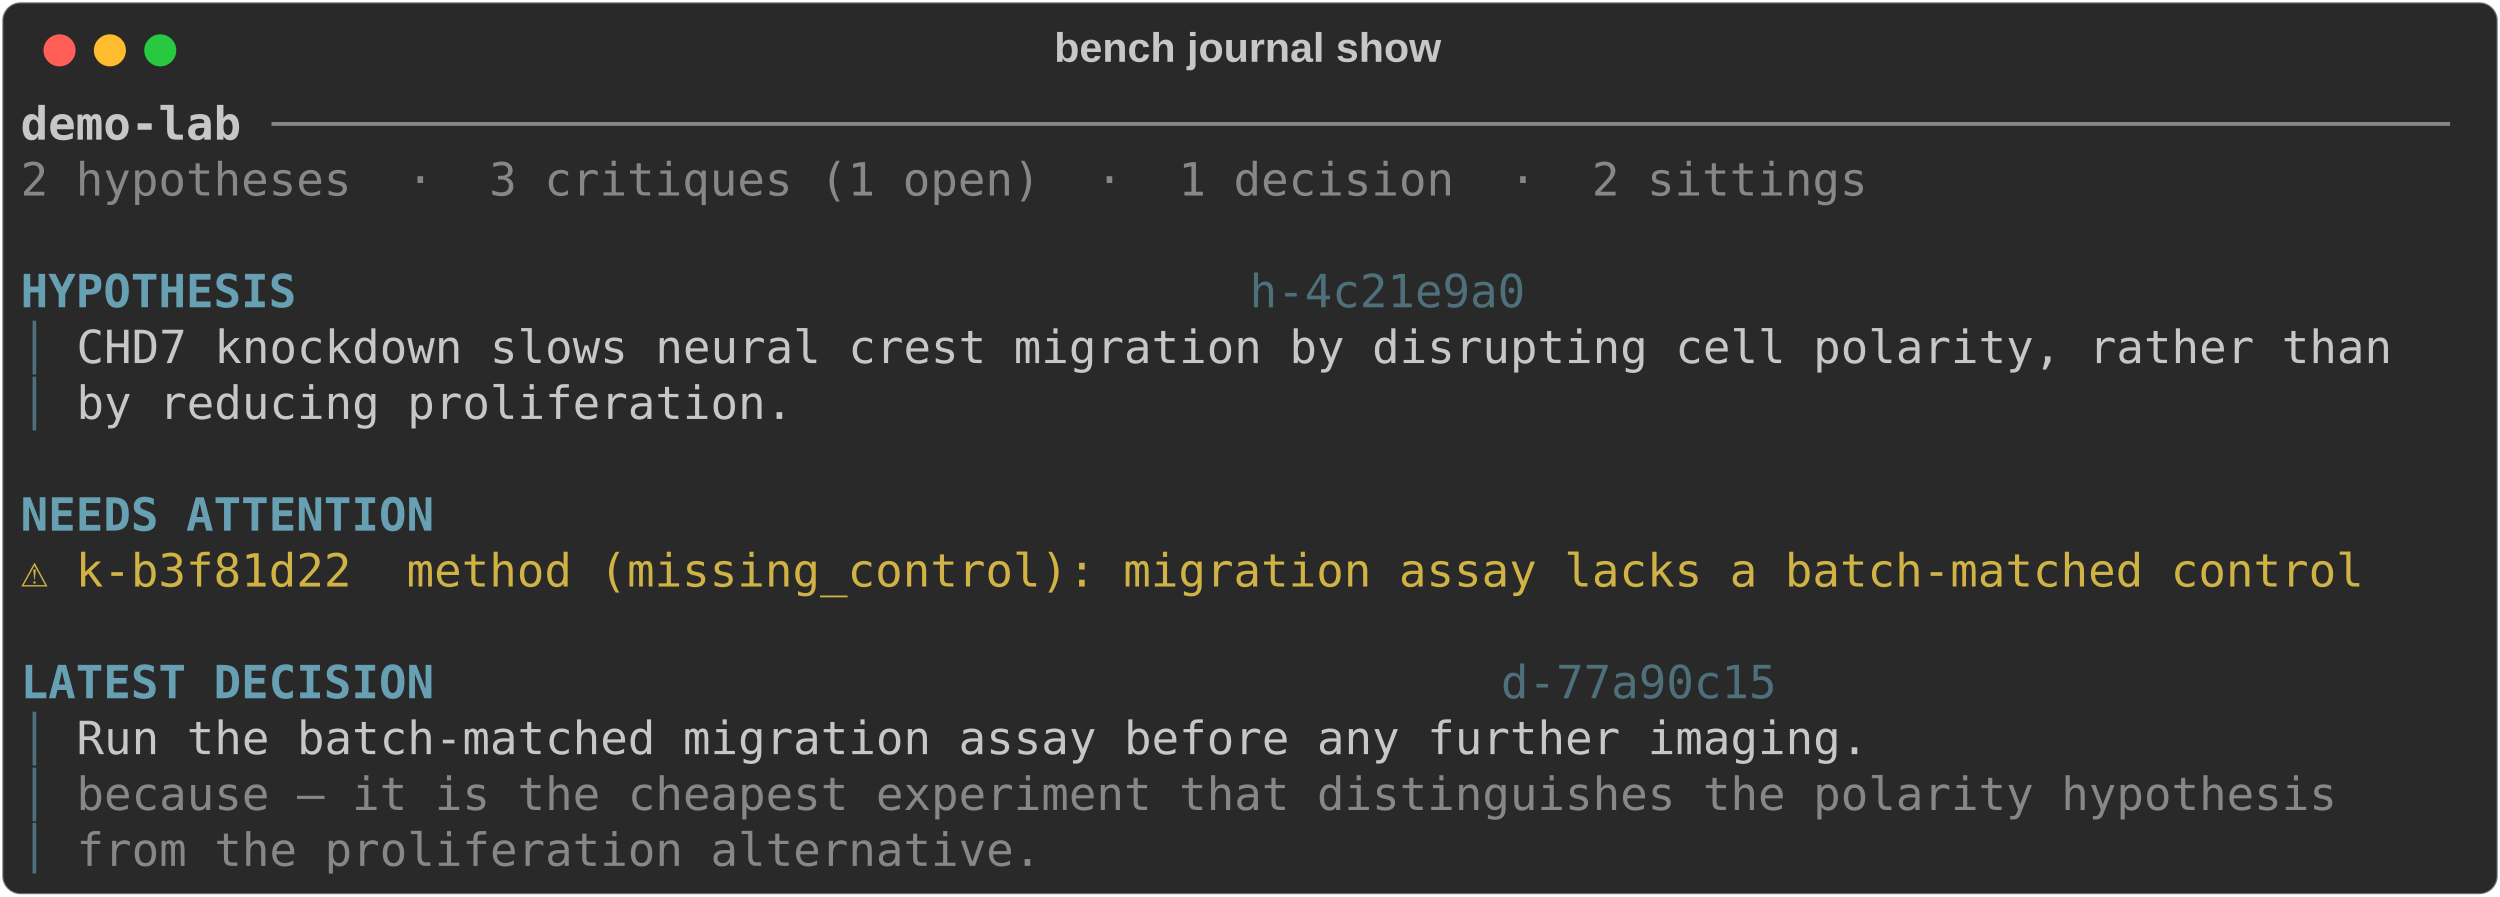
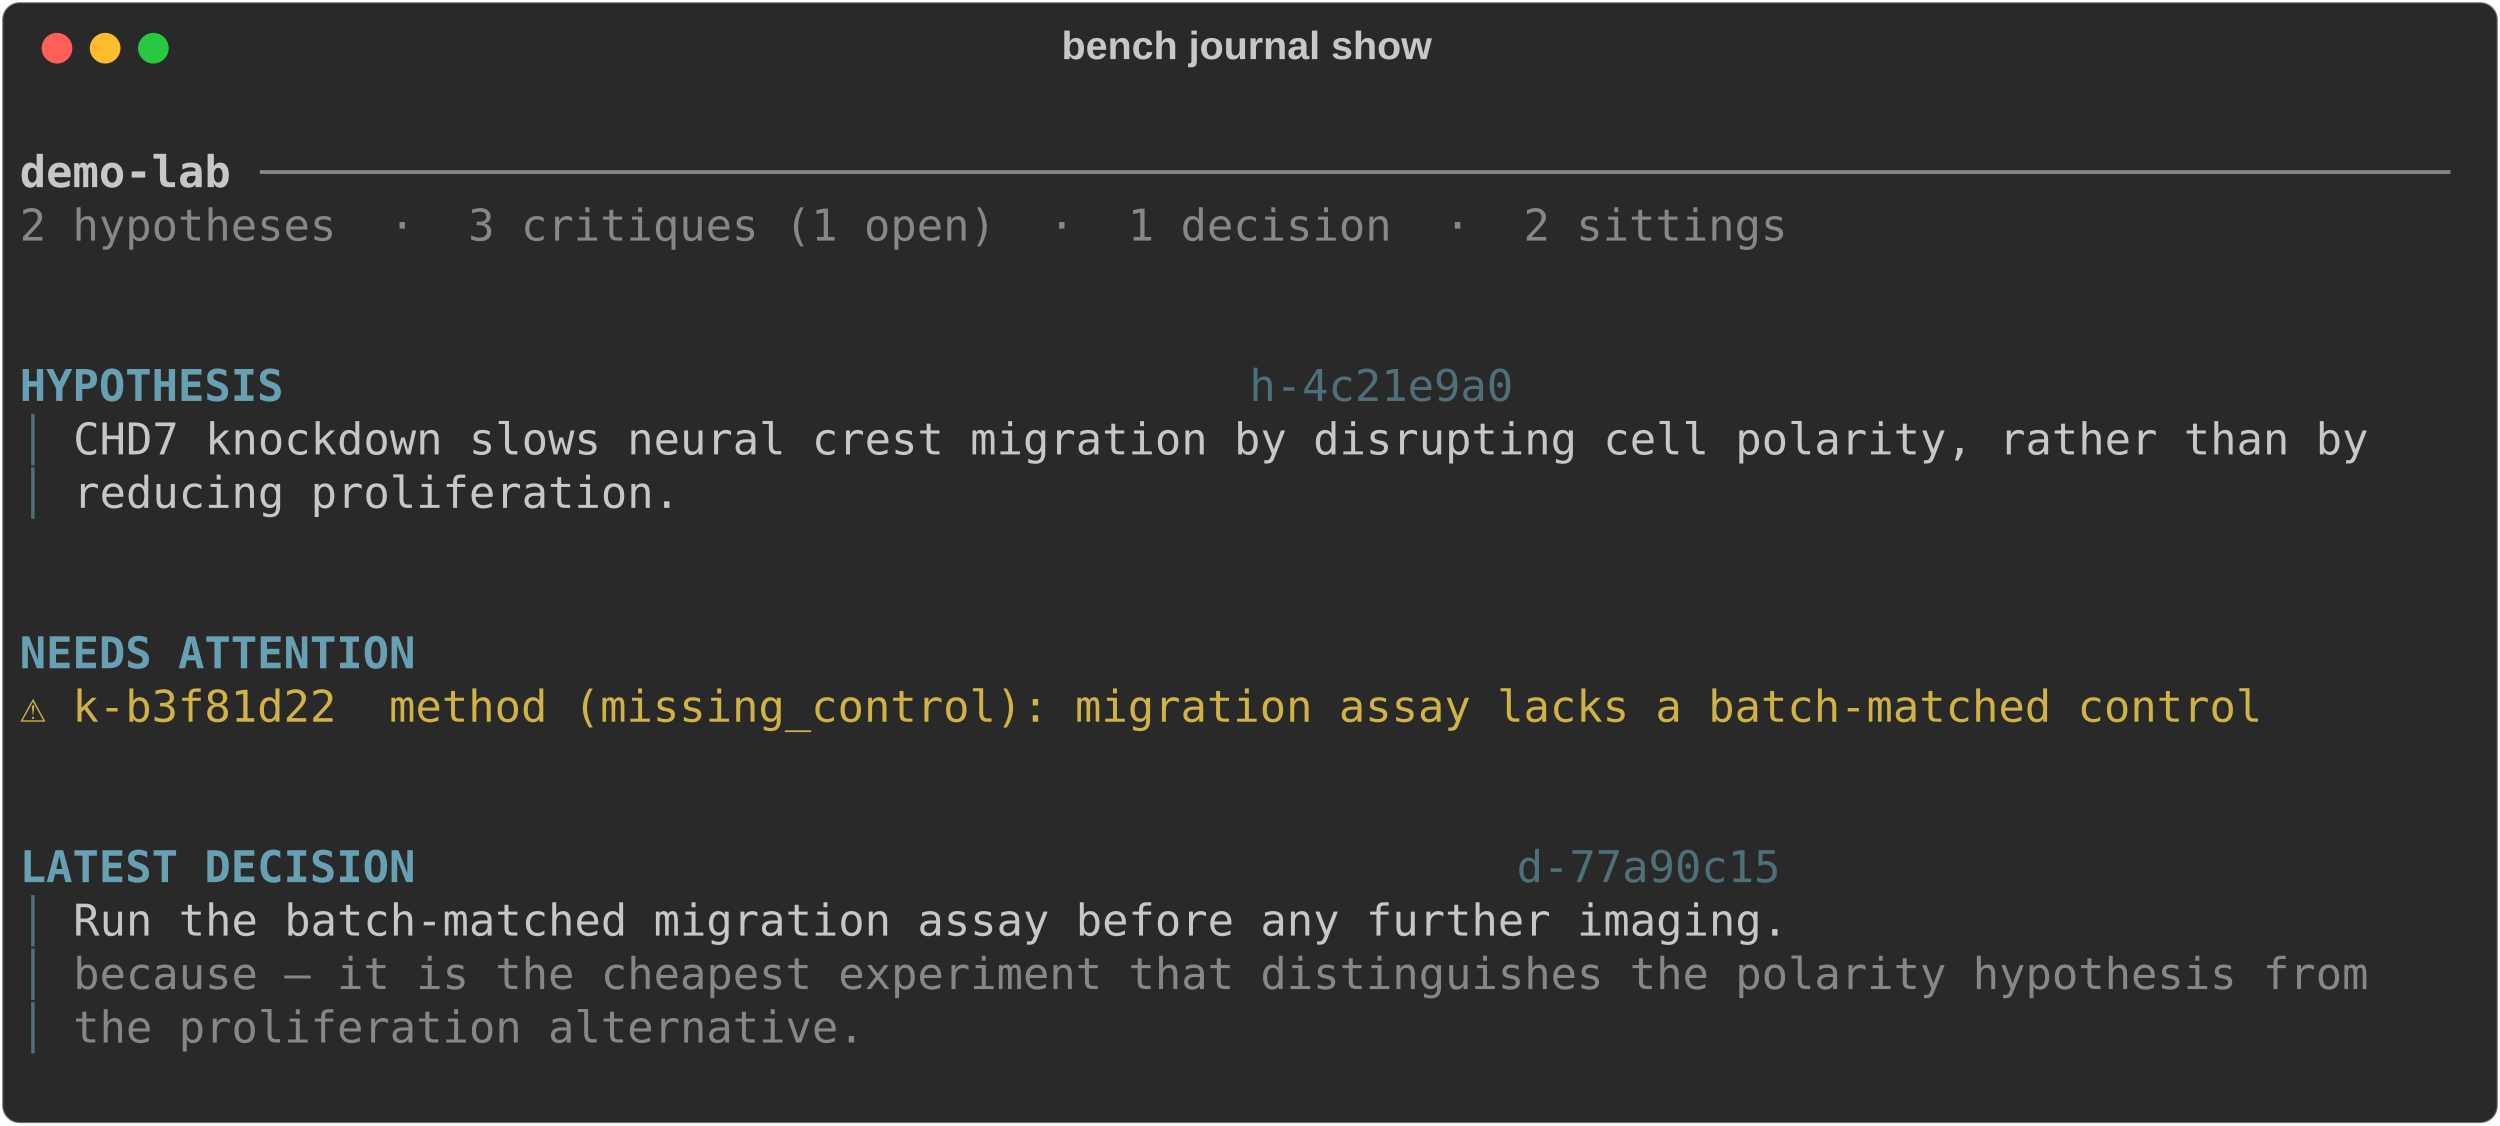
- <svg xmlns="http://www.w3.org/2000/svg" class="rich-terminal" viewBox="0 0 1092 391.6">
+ <svg xmlns="http://www.w3.org/2000/svg" class="rich-terminal" viewBox="0 0 1141 513.6">
  <style>

    @font-face {
        font-family: "Fira Code";
        src: local("FiraCode-Regular"),
                url("https://cdnjs.cloudflare.com/ajax/libs/firacode/6.2.0/woff2/FiraCode-Regular.woff2") format("woff2"),
                url("https://cdnjs.cloudflare.com/ajax/libs/firacode/6.2.0/woff/FiraCode-Regular.woff") format("woff");
        font-style: normal;
        font-weight: 400;
    }
    @font-face {
        font-family: "Fira Code";
        src: local("FiraCode-Bold"),
                url("https://cdnjs.cloudflare.com/ajax/libs/firacode/6.2.0/woff2/FiraCode-Bold.woff2") format("woff2"),
                url("https://cdnjs.cloudflare.com/ajax/libs/firacode/6.2.0/woff/FiraCode-Bold.woff") format("woff");
        font-style: bold;
        font-weight: 700;
    }

-     .terminal-2011118169-matrix {
+     .terminal-3207291699-matrix {
        font-family: Fira Code, monospace;
        font-size: 20px;
        line-height: 24.4px;
        font-variant-east-asian: full-width;
    }

-     .terminal-2011118169-title {
+     .terminal-3207291699-title {
        font-size: 18px;
        font-weight: bold;
        font-family: arial;
    }

-     .terminal-2011118169-r1 { fill: #c5c8c6;font-weight: bold }
- .terminal-2011118169-r2 { fill: #c5c8c6 }
- .terminal-2011118169-r3 { fill: #868887 }
- .terminal-2011118169-r4 { fill: #68a0b3;font-weight: bold }
- .terminal-2011118169-r5 { fill: #4e707b }
- .terminal-2011118169-r6 { fill: #d0b344 }
+     .terminal-3207291699-r1 { fill: #c5c8c6 }
+ .terminal-3207291699-r2 { fill: #c5c8c6;font-weight: bold }
+ .terminal-3207291699-r3 { fill: #868887 }
+ .terminal-3207291699-r4 { fill: #68a0b3;font-weight: bold }
+ .terminal-3207291699-r5 { fill: #4e707b }
+ .terminal-3207291699-r6 { fill: #d0b344 }
    </style>
  <defs>
-     <clipPath id="terminal-2011118169-clip-terminal">
-       <rect x="0" y="0" width="1072.6" height="340.6" />
+     <clipPath id="terminal-3207291699-clip-terminal">
+       <rect x="0" y="0" width="1121.4" height="462.6" />
    </clipPath>
-     <clipPath id="terminal-2011118169-line-0">
-       <rect x="0" y="1.5" width="1073.6" height="24.65" />
+     <clipPath id="terminal-3207291699-line-0">
+       <rect x="0" y="1.5" width="1122.4" height="24.65" />
    </clipPath>
-     <clipPath id="terminal-2011118169-line-1">
-       <rect x="0" y="25.9" width="1073.6" height="24.65" />
+     <clipPath id="terminal-3207291699-line-1">
+       <rect x="0" y="25.9" width="1122.4" height="24.65" />
    </clipPath>
-     <clipPath id="terminal-2011118169-line-2">
-       <rect x="0" y="50.3" width="1073.6" height="24.65" />
+     <clipPath id="terminal-3207291699-line-2">
+       <rect x="0" y="50.3" width="1122.4" height="24.65" />
    </clipPath>
-     <clipPath id="terminal-2011118169-line-3">
-       <rect x="0" y="74.7" width="1073.6" height="24.65" />
+     <clipPath id="terminal-3207291699-line-3">
+       <rect x="0" y="74.7" width="1122.4" height="24.65" />
    </clipPath>
-     <clipPath id="terminal-2011118169-line-4">
-       <rect x="0" y="99.1" width="1073.6" height="24.65" />
+     <clipPath id="terminal-3207291699-line-4">
+       <rect x="0" y="99.1" width="1122.4" height="24.65" />
    </clipPath>
-     <clipPath id="terminal-2011118169-line-5">
-       <rect x="0" y="123.5" width="1073.6" height="24.65" />
+     <clipPath id="terminal-3207291699-line-5">
+       <rect x="0" y="123.5" width="1122.4" height="24.65" />
    </clipPath>
-     <clipPath id="terminal-2011118169-line-6">
-       <rect x="0" y="147.9" width="1073.6" height="24.65" />
+     <clipPath id="terminal-3207291699-line-6">
+       <rect x="0" y="147.9" width="1122.4" height="24.65" />
    </clipPath>
-     <clipPath id="terminal-2011118169-line-7">
-       <rect x="0" y="172.3" width="1073.6" height="24.65" />
+     <clipPath id="terminal-3207291699-line-7">
+       <rect x="0" y="172.3" width="1122.4" height="24.65" />
    </clipPath>
-     <clipPath id="terminal-2011118169-line-8">
-       <rect x="0" y="196.7" width="1073.6" height="24.65" />
+     <clipPath id="terminal-3207291699-line-8">
+       <rect x="0" y="196.7" width="1122.4" height="24.65" />
    </clipPath>
-     <clipPath id="terminal-2011118169-line-9">
-       <rect x="0" y="221.1" width="1073.6" height="24.65" />
+     <clipPath id="terminal-3207291699-line-9">
+       <rect x="0" y="221.1" width="1122.4" height="24.65" />
    </clipPath>
-     <clipPath id="terminal-2011118169-line-10">
-       <rect x="0" y="245.5" width="1073.6" height="24.65" />
+     <clipPath id="terminal-3207291699-line-10">
+       <rect x="0" y="245.5" width="1122.4" height="24.65" />
    </clipPath>
-     <clipPath id="terminal-2011118169-line-11">
-       <rect x="0" y="269.9" width="1073.6" height="24.65" />
+     <clipPath id="terminal-3207291699-line-11">
+       <rect x="0" y="269.9" width="1122.4" height="24.65" />
    </clipPath>
-     <clipPath id="terminal-2011118169-line-12">
-       <rect x="0" y="294.3" width="1073.6" height="24.65" />
+     <clipPath id="terminal-3207291699-line-12">
+       <rect x="0" y="294.3" width="1122.4" height="24.65" />
+     </clipPath>
+     <clipPath id="terminal-3207291699-line-13">
+       <rect x="0" y="318.7" width="1122.4" height="24.65" />
+     </clipPath>
+     <clipPath id="terminal-3207291699-line-14">
+       <rect x="0" y="343.1" width="1122.4" height="24.65" />
+     </clipPath>
+     <clipPath id="terminal-3207291699-line-15">
+       <rect x="0" y="367.5" width="1122.4" height="24.65" />
+     </clipPath>
+     <clipPath id="terminal-3207291699-line-16">
+       <rect x="0" y="391.9" width="1122.4" height="24.65" />
+     </clipPath>
+     <clipPath id="terminal-3207291699-line-17">
+       <rect x="0" y="416.3" width="1122.4" height="24.65" />
    </clipPath>
  </defs>
-   <rect fill="#292929" stroke="rgba(255,255,255,0.35)" stroke-width="1" x="1" y="1" width="1090" height="389.6" rx="8" />
-   <text class="terminal-2011118169-title" fill="#c5c8c6" text-anchor="middle" x="545" y="27">bench journal show</text>
+   <rect fill="#292929" stroke="rgba(255,255,255,0.35)" stroke-width="1" x="1" y="1" width="1139" height="511.6" rx="8" />
+   <text class="terminal-3207291699-title" fill="#c5c8c6" text-anchor="middle" x="569" y="27">bench journal show</text>
  <g transform="translate(26,22)">
    <circle cx="0" cy="0" r="7" fill="#ff5f57" />
    <circle cx="22" cy="0" r="7" fill="#febc2e" />
    <circle cx="44" cy="0" r="7" fill="#28c840" />
  </g>
-   <g transform="translate(9, 41)" clip-path="url(#terminal-2011118169-clip-terminal)">
-     <g class="terminal-2011118169-matrix">
-       <text class="terminal-2011118169-r1" x="0" y="20" textLength="97.6" clip-path="url(#terminal-2011118169-line-0)">demo-lab</text>
-       <text class="terminal-2011118169-r3" x="109.8" y="20" textLength="963.8" clip-path="url(#terminal-2011118169-line-0)">───────────────────────────────────────────────────────────────────────────────</text>
-       <text class="terminal-2011118169-r2" x="1073.6" y="20" textLength="12.2" clip-path="url(#terminal-2011118169-line-0)">
+   <g transform="translate(9, 41)" clip-path="url(#terminal-3207291699-clip-terminal)">
+     <g class="terminal-3207291699-matrix">
+       <text class="terminal-3207291699-r1" x="1122.4" y="20" textLength="12.2" clip-path="url(#terminal-3207291699-line-0)">
</text>
-       <text class="terminal-2011118169-r3" x="0" y="44.4" textLength="841.8" clip-path="url(#terminal-2011118169-line-1)">  2 hypotheses  ·  3 critiques (1 open)  ·  1 decision  ·  2 sittings</text>
-       <text class="terminal-2011118169-r2" x="1073.6" y="44.4" textLength="12.2" clip-path="url(#terminal-2011118169-line-1)">
+       <text class="terminal-3207291699-r2" x="0" y="44.4" textLength="97.6" clip-path="url(#terminal-3207291699-line-1)">demo-lab</text>
+       <text class="terminal-3207291699-r3" x="109.8" y="44.4" textLength="1012.6" clip-path="url(#terminal-3207291699-line-1)">───────────────────────────────────────────────────────────────────────────────────</text>
+       <text class="terminal-3207291699-r1" x="1122.4" y="44.4" textLength="12.2" clip-path="url(#terminal-3207291699-line-1)">
</text>
-       <text class="terminal-2011118169-r2" x="1073.6" y="68.8" textLength="12.2" clip-path="url(#terminal-2011118169-line-2)">
+       <text class="terminal-3207291699-r3" x="0" y="68.8" textLength="841.8" clip-path="url(#terminal-3207291699-line-2)">  2 hypotheses  ·  3 critiques (1 open)  ·  1 decision  ·  2 sittings</text>
+       <text class="terminal-3207291699-r1" x="1122.4" y="68.8" textLength="12.2" clip-path="url(#terminal-3207291699-line-2)">
</text>
-       <text class="terminal-2011118169-r4" x="0" y="93.2" textLength="536.8" clip-path="url(#terminal-2011118169-line-3)">HYPOTHESIS                                  </text>
-       <text class="terminal-2011118169-r5" x="536.8" y="93.2" textLength="536.8" clip-path="url(#terminal-2011118169-line-3)">                                  h-4c21e9a0</text>
-       <text class="terminal-2011118169-r2" x="1073.6" y="93.2" textLength="12.2" clip-path="url(#terminal-2011118169-line-3)">
+       <text class="terminal-3207291699-r1" x="1122.4" y="93.2" textLength="12.2" clip-path="url(#terminal-3207291699-line-3)">
</text>
-       <text class="terminal-2011118169-r5" x="0" y="117.6" textLength="24.4" clip-path="url(#terminal-2011118169-line-4)">│ </text>
-       <text class="terminal-2011118169-r2" x="24.4" y="117.6" textLength="1024.8" clip-path="url(#terminal-2011118169-line-4)">CHD7 knockdown slows neural crest migration by disrupting cell polarity, rather than</text>
-       <text class="terminal-2011118169-r2" x="1073.6" y="117.6" textLength="12.2" clip-path="url(#terminal-2011118169-line-4)">
+       <text class="terminal-3207291699-r1" x="1122.4" y="117.6" textLength="12.2" clip-path="url(#terminal-3207291699-line-4)">
</text>
-       <text class="terminal-2011118169-r5" x="0" y="142" textLength="24.4" clip-path="url(#terminal-2011118169-line-5)">│ </text>
-       <text class="terminal-2011118169-r2" x="24.4" y="142" textLength="317.2" clip-path="url(#terminal-2011118169-line-5)">by reducing proliferation.</text>
-       <text class="terminal-2011118169-r2" x="1073.6" y="142" textLength="12.2" clip-path="url(#terminal-2011118169-line-5)">
+       <text class="terminal-3207291699-r4" x="0" y="142" textLength="561.2" clip-path="url(#terminal-3207291699-line-5)">HYPOTHESIS                                    </text>
+       <text class="terminal-3207291699-r5" x="561.2" y="142" textLength="561.2" clip-path="url(#terminal-3207291699-line-5)">                                    h-4c21e9a0</text>
+       <text class="terminal-3207291699-r1" x="1122.4" y="142" textLength="12.2" clip-path="url(#terminal-3207291699-line-5)">
</text>
-       <text class="terminal-2011118169-r2" x="1073.6" y="166.4" textLength="12.2" clip-path="url(#terminal-2011118169-line-6)">
+       <text class="terminal-3207291699-r5" x="0" y="166.4" textLength="24.4" clip-path="url(#terminal-3207291699-line-6)">│ </text>
+       <text class="terminal-3207291699-r1" x="24.4" y="166.4" textLength="1061.4" clip-path="url(#terminal-3207291699-line-6)">CHD7 knockdown slows neural crest migration by disrupting cell polarity, rather than by</text>
+       <text class="terminal-3207291699-r1" x="1122.4" y="166.4" textLength="12.2" clip-path="url(#terminal-3207291699-line-6)">
</text>
-       <text class="terminal-2011118169-r4" x="0" y="190.8" textLength="1012.6" clip-path="url(#terminal-2011118169-line-7)">NEEDS ATTENTION                                                                    </text>
-       <text class="terminal-2011118169-r2" x="1073.6" y="190.8" textLength="12.2" clip-path="url(#terminal-2011118169-line-7)">
+       <text class="terminal-3207291699-r5" x="0" y="190.8" textLength="24.4" clip-path="url(#terminal-3207291699-line-7)">│ </text>
+       <text class="terminal-3207291699-r1" x="24.4" y="190.8" textLength="280.6" clip-path="url(#terminal-3207291699-line-7)">reducing proliferation.</text>
+       <text class="terminal-3207291699-r1" x="1122.4" y="190.8" textLength="12.2" clip-path="url(#terminal-3207291699-line-7)">
</text>
-       <text class="terminal-2011118169-r6" x="0" y="215.2" textLength="1037" clip-path="url(#terminal-2011118169-line-8)">⚠ k-b3f81d22  method (missing_control): migration assay lacks a batch-matched control</text>
-       <text class="terminal-2011118169-r2" x="1073.6" y="215.2" textLength="12.2" clip-path="url(#terminal-2011118169-line-8)">
+       <text class="terminal-3207291699-r1" x="1122.4" y="215.2" textLength="12.2" clip-path="url(#terminal-3207291699-line-8)">
</text>
-       <text class="terminal-2011118169-r2" x="1073.6" y="239.6" textLength="12.2" clip-path="url(#terminal-2011118169-line-9)">
+       <text class="terminal-3207291699-r1" x="1122.4" y="239.6" textLength="12.2" clip-path="url(#terminal-3207291699-line-9)">
</text>
-       <text class="terminal-2011118169-r4" x="0" y="264" textLength="646.6" clip-path="url(#terminal-2011118169-line-10)">LATEST DECISION                                      </text>
-       <text class="terminal-2011118169-r5" x="646.6" y="264" textLength="427" clip-path="url(#terminal-2011118169-line-10)">                         d-77a90c15</text>
-       <text class="terminal-2011118169-r2" x="1073.6" y="264" textLength="12.2" clip-path="url(#terminal-2011118169-line-10)">
+       <text class="terminal-3207291699-r4" x="0" y="264" textLength="1061.4" clip-path="url(#terminal-3207291699-line-10)">NEEDS ATTENTION                                                                        </text>
+       <text class="terminal-3207291699-r1" x="1122.4" y="264" textLength="12.2" clip-path="url(#terminal-3207291699-line-10)">
</text>
-       <text class="terminal-2011118169-r5" x="0" y="288.4" textLength="24.4" clip-path="url(#terminal-2011118169-line-11)">│ </text>
-       <text class="terminal-2011118169-r2" x="24.4" y="288.4" textLength="793" clip-path="url(#terminal-2011118169-line-11)">Run the batch-matched migration assay before any further imaging.</text>
-       <text class="terminal-2011118169-r2" x="1073.6" y="288.4" textLength="12.2" clip-path="url(#terminal-2011118169-line-11)">
+       <text class="terminal-3207291699-r6" x="0" y="288.4" textLength="1037" clip-path="url(#terminal-3207291699-line-11)">⚠ k-b3f81d22  method (missing_control): migration assay lacks a batch-matched control</text>
+       <text class="terminal-3207291699-r1" x="1122.4" y="288.4" textLength="12.2" clip-path="url(#terminal-3207291699-line-11)">
</text>
-       <text class="terminal-2011118169-r5" x="0" y="312.8" textLength="24.4" clip-path="url(#terminal-2011118169-line-12)">│ </text>
-       <text class="terminal-2011118169-r3" x="24.4" y="312.8" textLength="1000.4" clip-path="url(#terminal-2011118169-line-12)">because — it is the cheapest experiment that distinguishes the polarity hypothesis</text>
-       <text class="terminal-2011118169-r2" x="1073.6" y="312.8" textLength="12.2" clip-path="url(#terminal-2011118169-line-12)">
+       <text class="terminal-3207291699-r1" x="1122.4" y="312.8" textLength="12.2" clip-path="url(#terminal-3207291699-line-12)">
</text>
-       <text class="terminal-2011118169-r5" x="0" y="337.2" textLength="24.4" clip-path="url(#terminal-2011118169-line-13)">│ </text>
-       <text class="terminal-2011118169-r3" x="24.4" y="337.2" textLength="427" clip-path="url(#terminal-2011118169-line-13)">from the proliferation alternative.</text>
-       <text class="terminal-2011118169-r2" x="1073.6" y="337.2" textLength="12.2" clip-path="url(#terminal-2011118169-line-13)">
+       <text class="terminal-3207291699-r1" x="1122.4" y="337.2" textLength="12.2" clip-path="url(#terminal-3207291699-line-13)">
+ </text>
+       <text class="terminal-3207291699-r4" x="0" y="361.6" textLength="683.2" clip-path="url(#terminal-3207291699-line-14)">LATEST DECISION                                         </text>
+       <text class="terminal-3207291699-r5" x="683.2" y="361.6" textLength="439.2" clip-path="url(#terminal-3207291699-line-14)">                          d-77a90c15</text>
+       <text class="terminal-3207291699-r1" x="1122.4" y="361.6" textLength="12.2" clip-path="url(#terminal-3207291699-line-14)">
+ </text>
+       <text class="terminal-3207291699-r5" x="0" y="386" textLength="24.4" clip-path="url(#terminal-3207291699-line-15)">│ </text>
+       <text class="terminal-3207291699-r1" x="24.4" y="386" textLength="793" clip-path="url(#terminal-3207291699-line-15)">Run the batch-matched migration assay before any further imaging.</text>
+       <text class="terminal-3207291699-r1" x="1122.4" y="386" textLength="12.2" clip-path="url(#terminal-3207291699-line-15)">
+ </text>
+       <text class="terminal-3207291699-r5" x="0" y="410.4" textLength="24.4" clip-path="url(#terminal-3207291699-line-16)">│ </text>
+       <text class="terminal-3207291699-r3" x="24.4" y="410.4" textLength="1061.4" clip-path="url(#terminal-3207291699-line-16)">because — it is the cheapest experiment that distinguishes the polarity hypothesis from</text>
+       <text class="terminal-3207291699-r1" x="1122.4" y="410.4" textLength="12.2" clip-path="url(#terminal-3207291699-line-16)">
+ </text>
+       <text class="terminal-3207291699-r5" x="0" y="434.8" textLength="24.4" clip-path="url(#terminal-3207291699-line-17)">│ </text>
+       <text class="terminal-3207291699-r3" x="24.4" y="434.8" textLength="366" clip-path="url(#terminal-3207291699-line-17)">the proliferation alternative.</text>
+       <text class="terminal-3207291699-r1" x="1122.4" y="434.8" textLength="12.2" clip-path="url(#terminal-3207291699-line-17)">
+ </text>
+       <text class="terminal-3207291699-r1" x="1122.4" y="459.2" textLength="12.2" clip-path="url(#terminal-3207291699-line-18)">
</text>
    </g>
  </g>
</svg>
